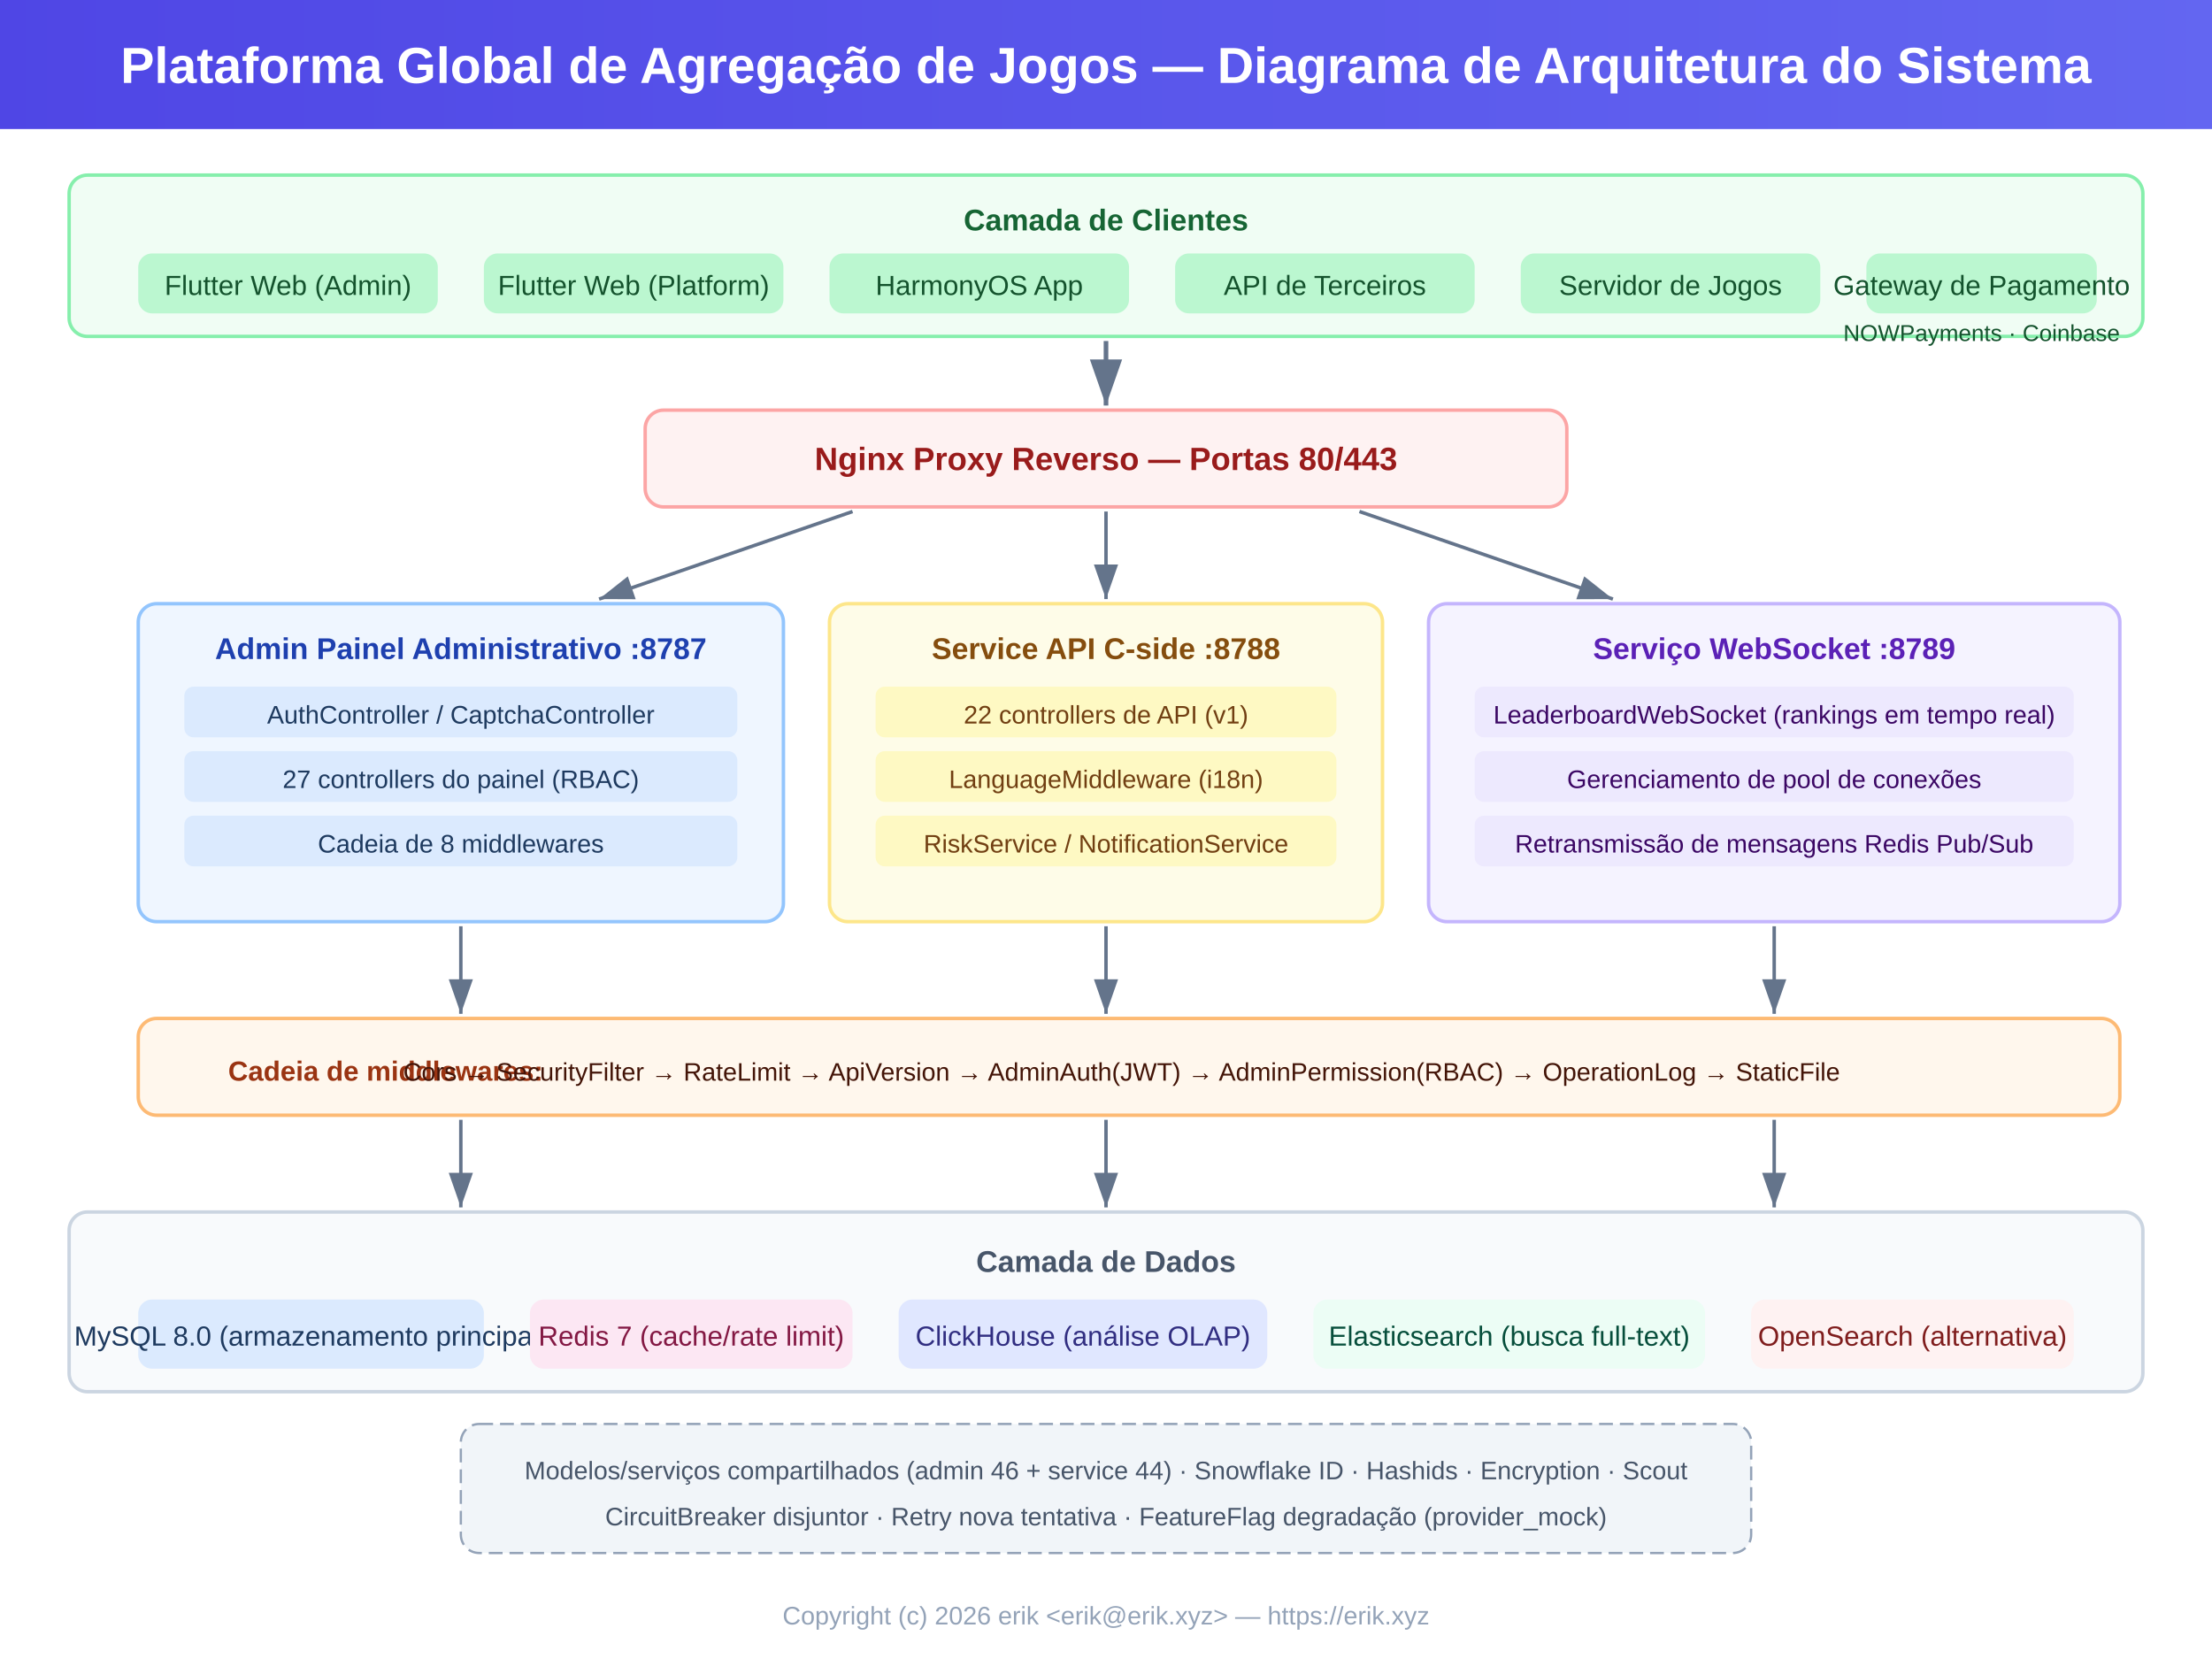
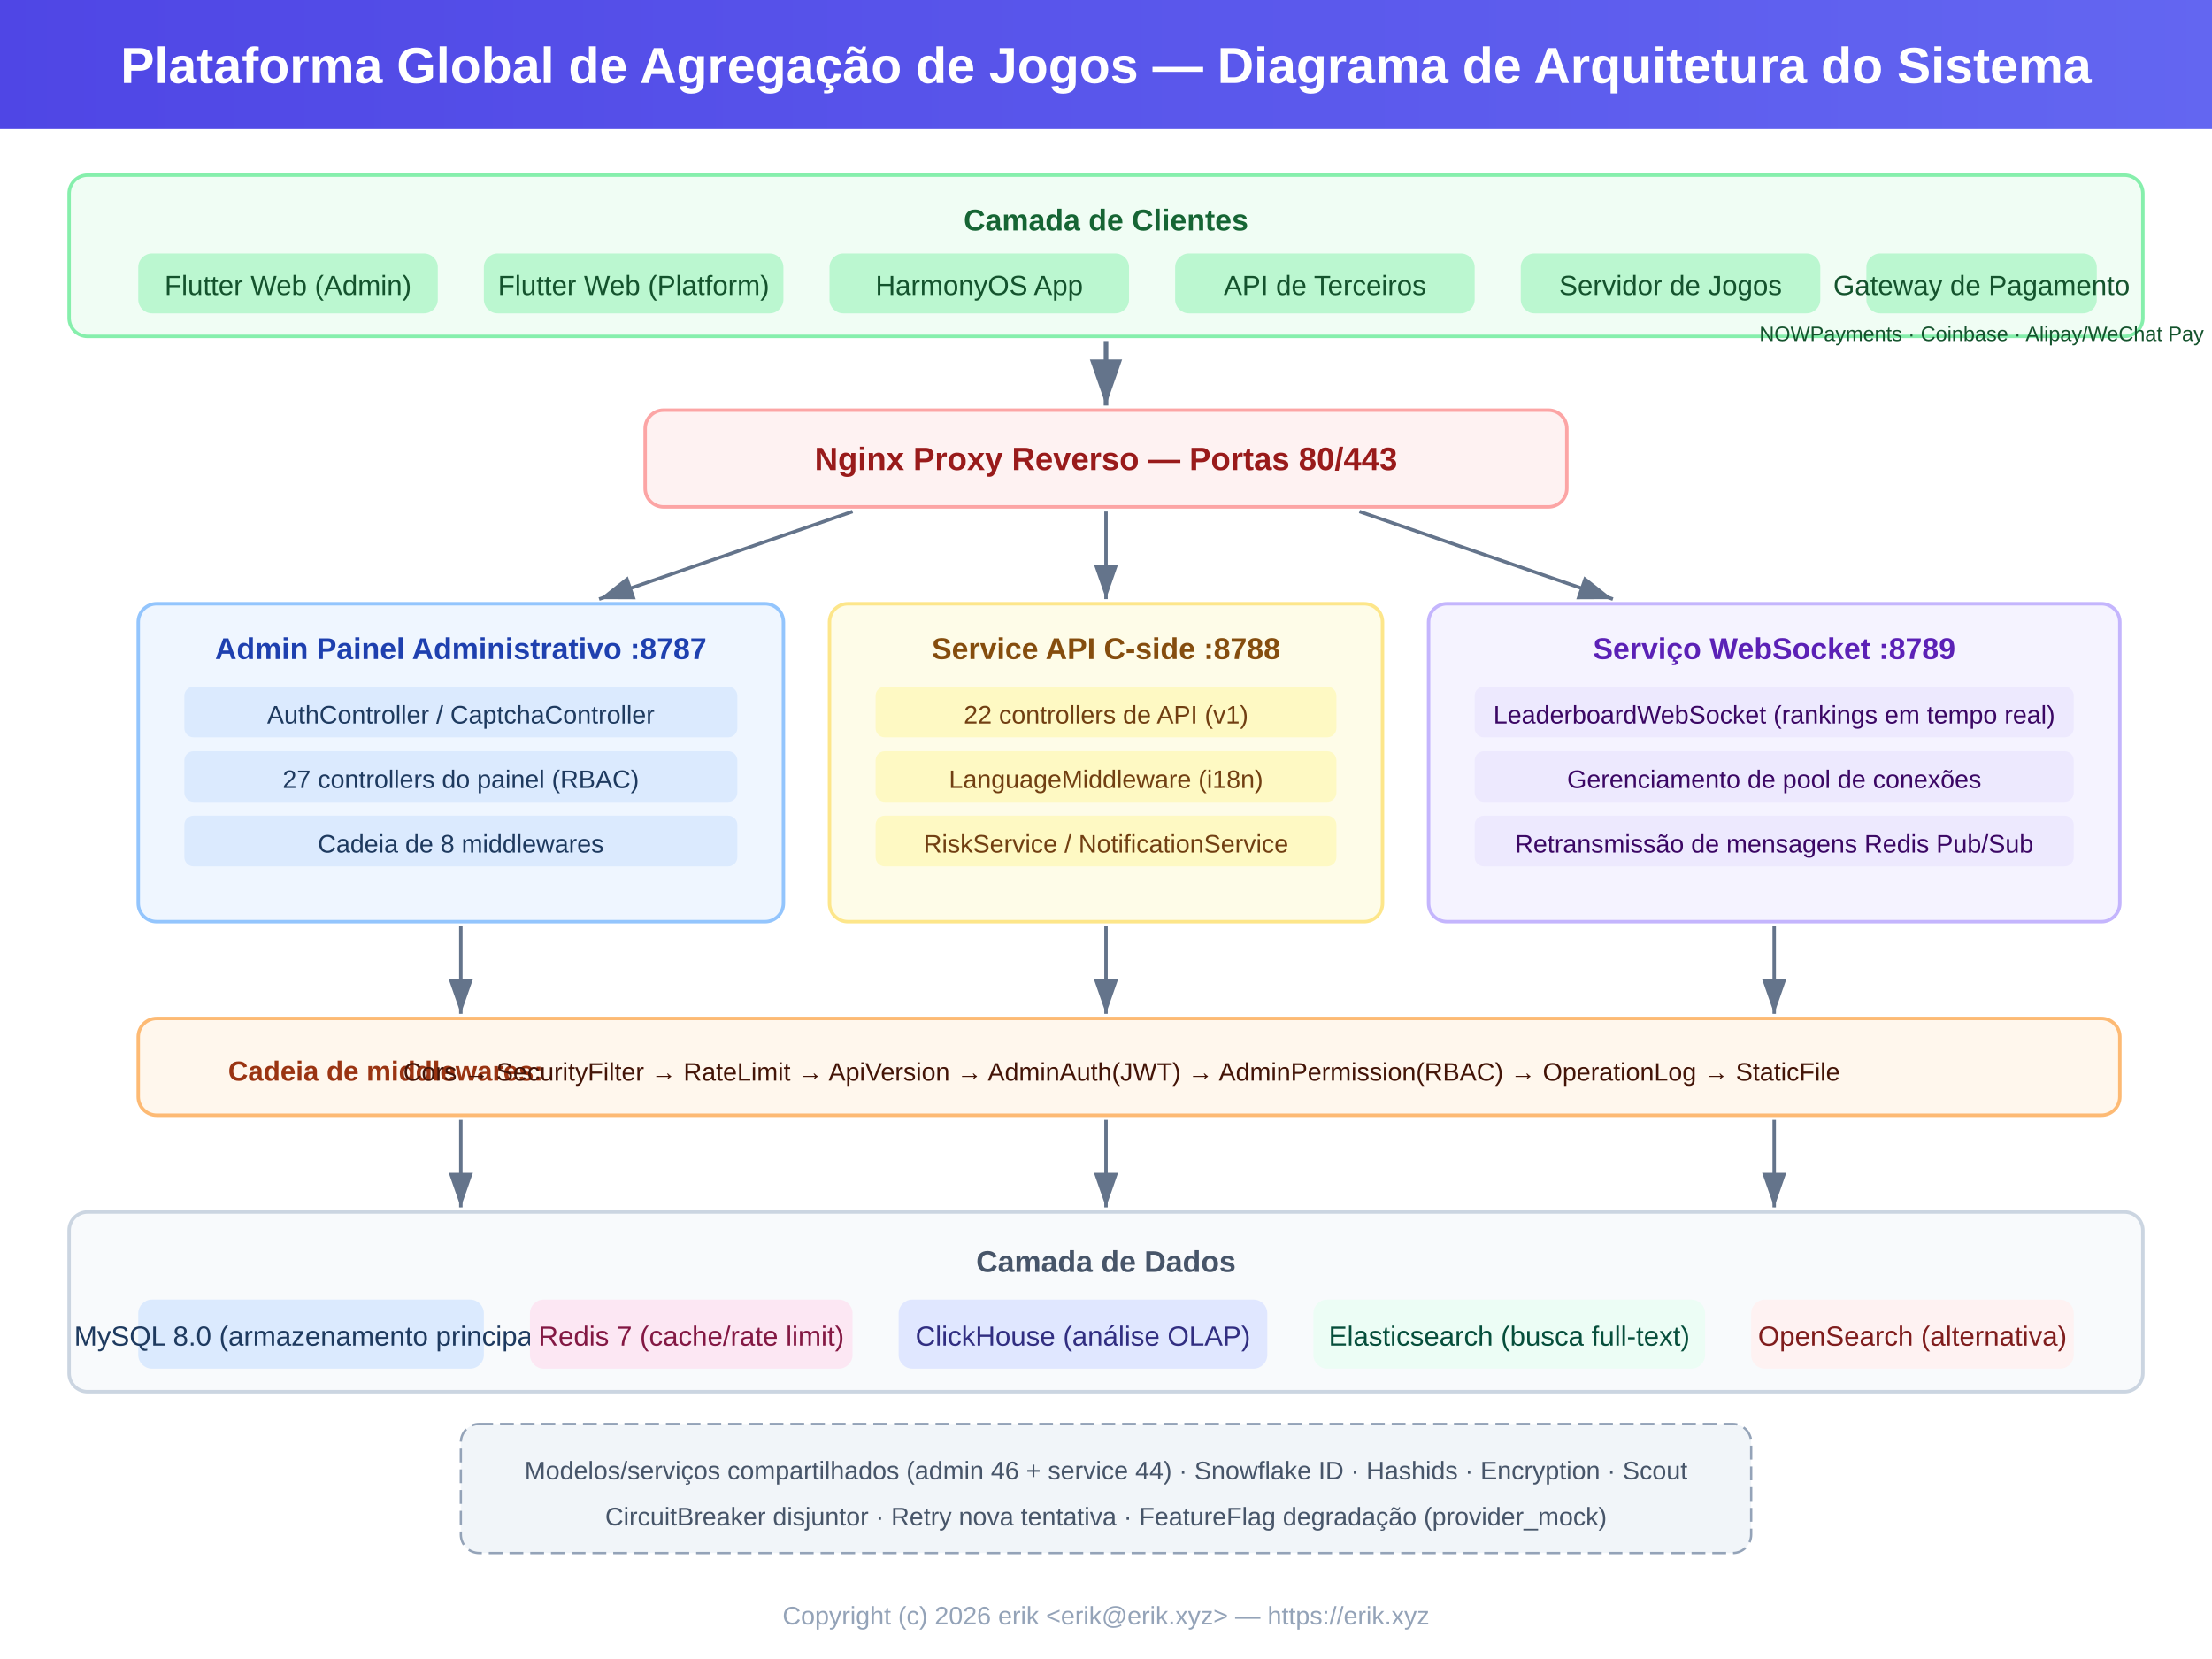
<svg xmlns="http://www.w3.org/2000/svg" viewBox="0 0 960 720" font-family="Arial, 'Noto Sans SC', 'Noto Sans', sans-serif">
  <defs>
    <marker id="arrow" markerWidth="10" markerHeight="7" refX="10" refY="3.5" orient="auto">
      <polygon points="0 0, 10 3.5, 0 7" fill="#64748b" />
    </marker>
    <linearGradient id="hdr" x1="0" y1="0" x2="1" y2="0">
      <stop offset="0%" stop-color="#4f46e5" />
      <stop offset="100%" stop-color="#6366f1" />
    </linearGradient>
  </defs>
  <rect width="960" height="720" fill="#ffffff" />
  <rect x="0" y="0" width="960" height="56" fill="url(#hdr)" />
  <text x="480" y="36" text-anchor="middle" fill="#fff" font-size="22" font-weight="bold">Plataforma Global de Agregação de Jogos — Diagrama de Arquitetura do Sistema</text>
  <rect x="30" y="76" width="900" height="70" rx="8" fill="#f0fdf4" stroke="#86efac" stroke-width="1.5" />
  <text x="480" y="100" text-anchor="middle" fill="#166534" font-size="13" font-weight="bold">Camada de Clientes</text>
  <rect x="60" y="110" width="130" height="26" rx="6" fill="#bbf7d0" />
  <text x="125" y="128" text-anchor="middle" fill="#14532d" font-size="12">Flutter Web (Admin)</text>
  <rect x="210" y="110" width="130" height="26" rx="6" fill="#bbf7d0" />
  <text x="275" y="128" text-anchor="middle" fill="#14532d" font-size="12">Flutter Web (Platform)</text>
  <rect x="360" y="110" width="130" height="26" rx="6" fill="#bbf7d0" />
  <text x="425" y="128" text-anchor="middle" fill="#14532d" font-size="12">HarmonyOS App</text>
  <rect x="510" y="110" width="130" height="26" rx="6" fill="#bbf7d0" />
  <text x="575" y="128" text-anchor="middle" fill="#14532d" font-size="12">API de Terceiros</text>
  <rect x="660" y="110" width="130" height="26" rx="6" fill="#bbf7d0" />
  <text x="725" y="128" text-anchor="middle" fill="#14532d" font-size="12">Servidor de Jogos</text>
  <rect x="810" y="110" width="100" height="26" rx="6" fill="#bbf7d0" />
  <text x="860" y="128" text-anchor="middle" fill="#14532d" font-size="12">Gateway de Pagamento</text>
-   <text x="860" y="148" text-anchor="middle" fill="#14532d" font-size="10">NOWPayments · Coinbase</text>
+   <text x="860" y="148" text-anchor="middle" fill="#14532d" font-size="9">NOWPayments · Coinbase · Alipay/WeChat Pay</text>
  <line x1="480" y1="148" x2="480" y2="176" stroke="#64748b" stroke-width="2" marker-end="url(#arrow)" />
  <rect x="280" y="178" width="400" height="42" rx="8" fill="#fef2f2" stroke="#fca5a5" stroke-width="1.5" />
  <text x="480" y="204" text-anchor="middle" fill="#991b1b" font-size="14" font-weight="bold">Nginx Proxy Reverso — Portas 80/443</text>
  <line x1="370" y1="222" x2="260" y2="260" stroke="#64748b" stroke-width="1.5" marker-end="url(#arrow)" />
  <line x1="480" y1="222" x2="480" y2="260" stroke="#64748b" stroke-width="1.5" marker-end="url(#arrow)" />
  <line x1="590" y1="222" x2="700" y2="260" stroke="#64748b" stroke-width="1.5" marker-end="url(#arrow)" />
  <rect x="60" y="262" width="280" height="138" rx="8" fill="#eff6ff" stroke="#93c5fd" stroke-width="1.5" />
  <text x="200" y="286" text-anchor="middle" fill="#1e40af" font-size="13" font-weight="bold">Admin Painel Administrativo :8787</text>
  <rect x="80" y="298" width="240" height="22" rx="4" fill="#dbeafe" />
  <text x="200" y="314" text-anchor="middle" fill="#1e3a5f" font-size="11">AuthController / CaptchaController</text>
  <rect x="80" y="326" width="240" height="22" rx="4" fill="#dbeafe" />
  <text x="200" y="342" text-anchor="middle" fill="#1e3a5f" font-size="11">27 controllers do painel (RBAC)</text>
  <rect x="80" y="354" width="240" height="22" rx="4" fill="#dbeafe" />
  <text x="200" y="370" text-anchor="middle" fill="#1e3a5f" font-size="11">Cadeia de 8 middlewares</text>
  <rect x="360" y="262" width="240" height="138" rx="8" fill="#fefce8" stroke="#fde68a" stroke-width="1.5" />
  <text x="480" y="286" text-anchor="middle" fill="#854d0e" font-size="13" font-weight="bold">Service API C-side :8788</text>
  <rect x="380" y="298" width="200" height="22" rx="4" fill="#fef9c3" />
  <text x="480" y="314" text-anchor="middle" fill="#713f12" font-size="11">22 controllers de API (v1)</text>
  <rect x="380" y="326" width="200" height="22" rx="4" fill="#fef9c3" />
  <text x="480" y="342" text-anchor="middle" fill="#713f12" font-size="11">LanguageMiddleware (i18n)</text>
  <rect x="380" y="354" width="200" height="22" rx="4" fill="#fef9c3" />
  <text x="480" y="370" text-anchor="middle" fill="#713f12" font-size="11">RiskService / NotificationService</text>
  <rect x="620" y="262" width="300" height="138" rx="8" fill="#f5f3ff" stroke="#c4b5fd" stroke-width="1.5" />
  <text x="770" y="286" text-anchor="middle" fill="#5b21b6" font-size="13" font-weight="bold">Serviço WebSocket :8789</text>
  <rect x="640" y="298" width="260" height="22" rx="4" fill="#ede9fe" />
  <text x="770" y="314" text-anchor="middle" fill="#3b0764" font-size="11">LeaderboardWebSocket (rankings em tempo real)</text>
  <rect x="640" y="326" width="260" height="22" rx="4" fill="#ede9fe" />
  <text x="770" y="342" text-anchor="middle" fill="#3b0764" font-size="11">Gerenciamento de pool de conexões</text>
  <rect x="640" y="354" width="260" height="22" rx="4" fill="#ede9fe" />
  <text x="770" y="370" text-anchor="middle" fill="#3b0764" font-size="11">Retransmissão de mensagens Redis Pub/Sub</text>
  <line x1="200" y1="402" x2="200" y2="440" stroke="#64748b" stroke-width="1.5" marker-end="url(#arrow)" />
  <line x1="480" y1="402" x2="480" y2="440" stroke="#64748b" stroke-width="1.5" marker-end="url(#arrow)" />
  <line x1="770" y1="402" x2="770" y2="440" stroke="#64748b" stroke-width="1.5" marker-end="url(#arrow)" />
  <rect x="60" y="442" width="860" height="42" rx="8" fill="#fff7ed" stroke="#fdba74" stroke-width="1.5" />
  <text x="99" y="469" fill="#9a3412" font-size="12" font-weight="bold">Cadeia de middlewares:</text>
  <text x="175" y="469" fill="#431407" font-size="11">Cors → SecurityFilter → RateLimit → ApiVersion → AdminAuth(JWT) → AdminPermission(RBAC) → OperationLog → StaticFile</text>
  <line x1="200" y1="486" x2="200" y2="524" stroke="#64748b" stroke-width="1.5" marker-end="url(#arrow)" />
  <line x1="480" y1="486" x2="480" y2="524" stroke="#64748b" stroke-width="1.5" marker-end="url(#arrow)" />
  <line x1="770" y1="486" x2="770" y2="524" stroke="#64748b" stroke-width="1.5" marker-end="url(#arrow)" />
  <rect x="30" y="526" width="900" height="78" rx="8" fill="#f8fafc" stroke="#cbd5e1" stroke-width="1.5" />
  <text x="480" y="552" text-anchor="middle" fill="#475569" font-size="13" font-weight="bold">Camada de Dados</text>
  <rect x="60" y="564" width="150" height="30" rx="6" fill="#dbeafe" />
  <text x="135" y="584" text-anchor="middle" fill="#1e3a5f" font-size="12">MySQL 8.0 (armazenamento principal)</text>
  <rect x="230" y="564" width="140" height="30" rx="6" fill="#fce7f3" />
  <text x="300" y="584" text-anchor="middle" fill="#831843" font-size="12">Redis 7 (cache/rate limit)</text>
  <rect x="390" y="564" width="160" height="30" rx="6" fill="#e0e7ff" />
  <text x="470" y="584" text-anchor="middle" fill="#312e81" font-size="12">ClickHouse (análise OLAP)</text>
  <rect x="570" y="564" width="170" height="30" rx="6" fill="#ecfdf5" />
  <text x="655" y="584" text-anchor="middle" fill="#064e3b" font-size="12">Elasticsearch (busca full-text)</text>
  <rect x="760" y="564" width="140" height="30" rx="6" fill="#fef2f2" />
  <text x="830" y="584" text-anchor="middle" fill="#7f1d1d" font-size="12">OpenSearch (alternativa)</text>
  <rect x="200" y="618" width="560" height="56" rx="8" fill="#f1f5f9" stroke="#94a3b8" stroke-width="1" stroke-dasharray="6,3" />
  <text x="480" y="642" text-anchor="middle" fill="#475569" font-size="11">Modelos/serviços compartilhados (admin 46 + service 44) · Snowflake ID · Hashids · Encryption · Scout</text>
  <text x="480" y="662" text-anchor="middle" fill="#475569" font-size="11">CircuitBreaker disjuntor · Retry nova tentativa · FeatureFlag degradação (provider_mock)</text>
  <text x="480" y="705" text-anchor="middle" fill="#94a3b8" font-size="11">Copyright (c) 2026 erik &lt;erik@erik.xyz&gt; — https://erik.xyz</text>
</svg>
